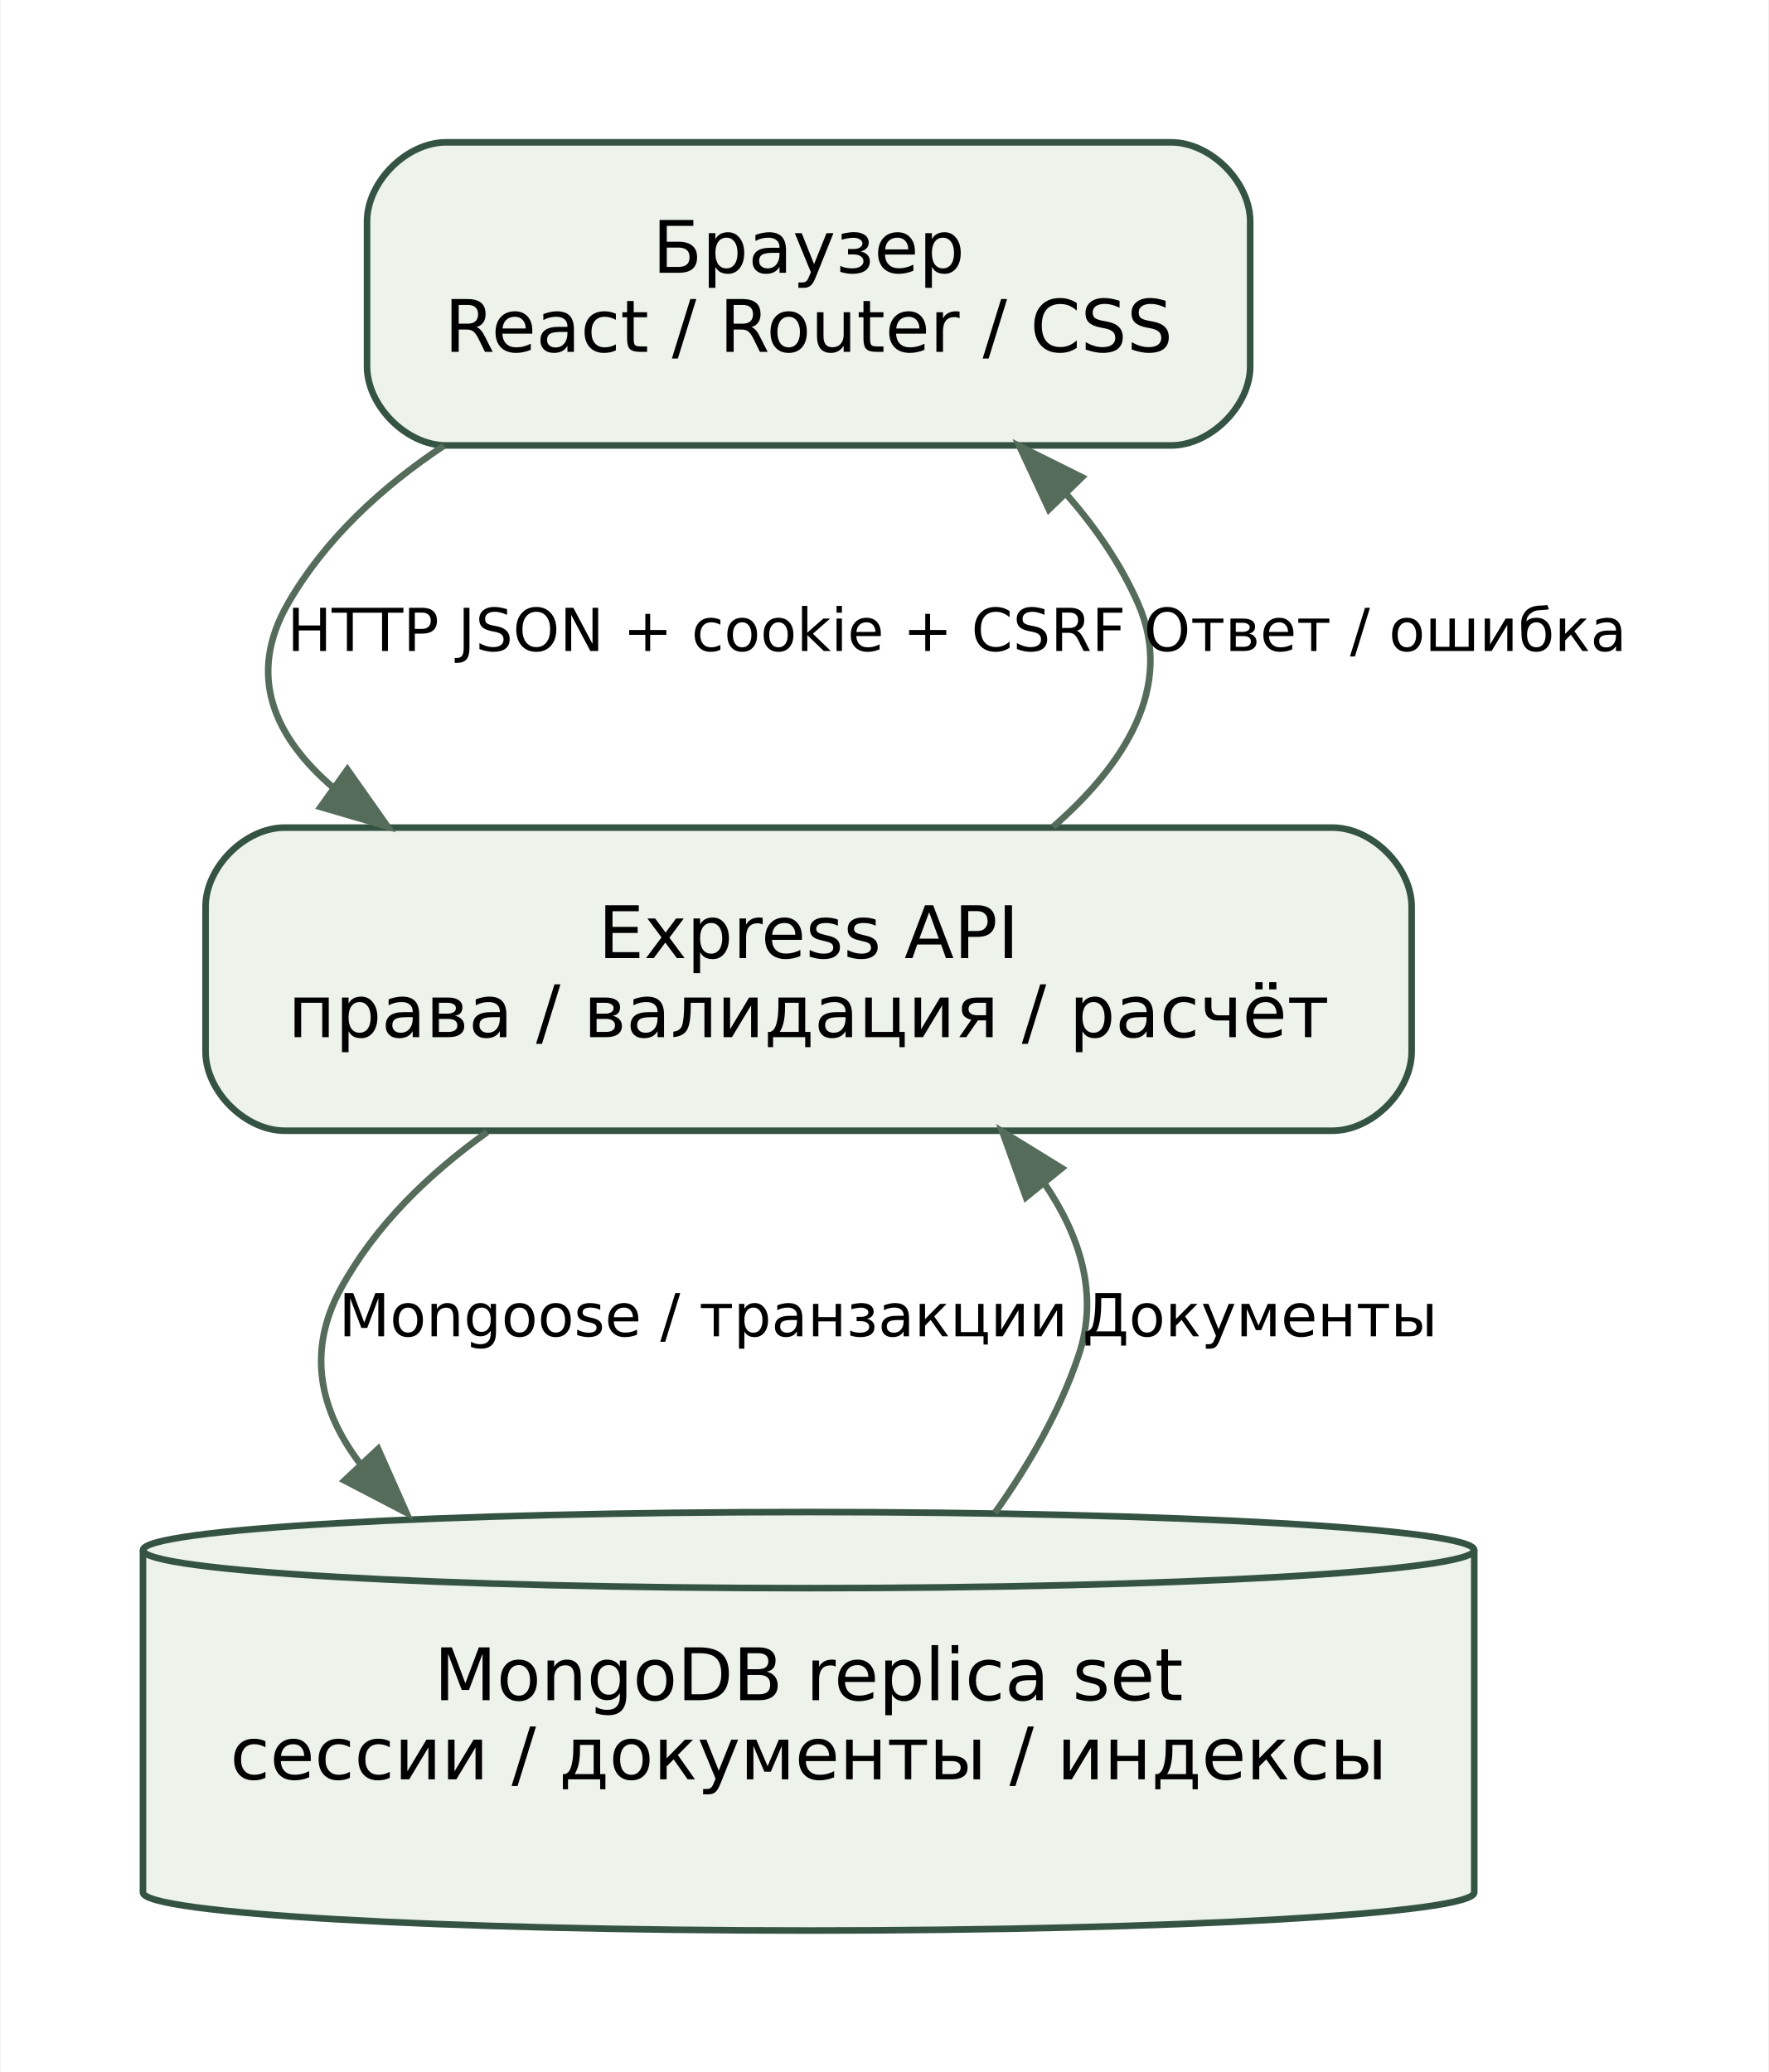
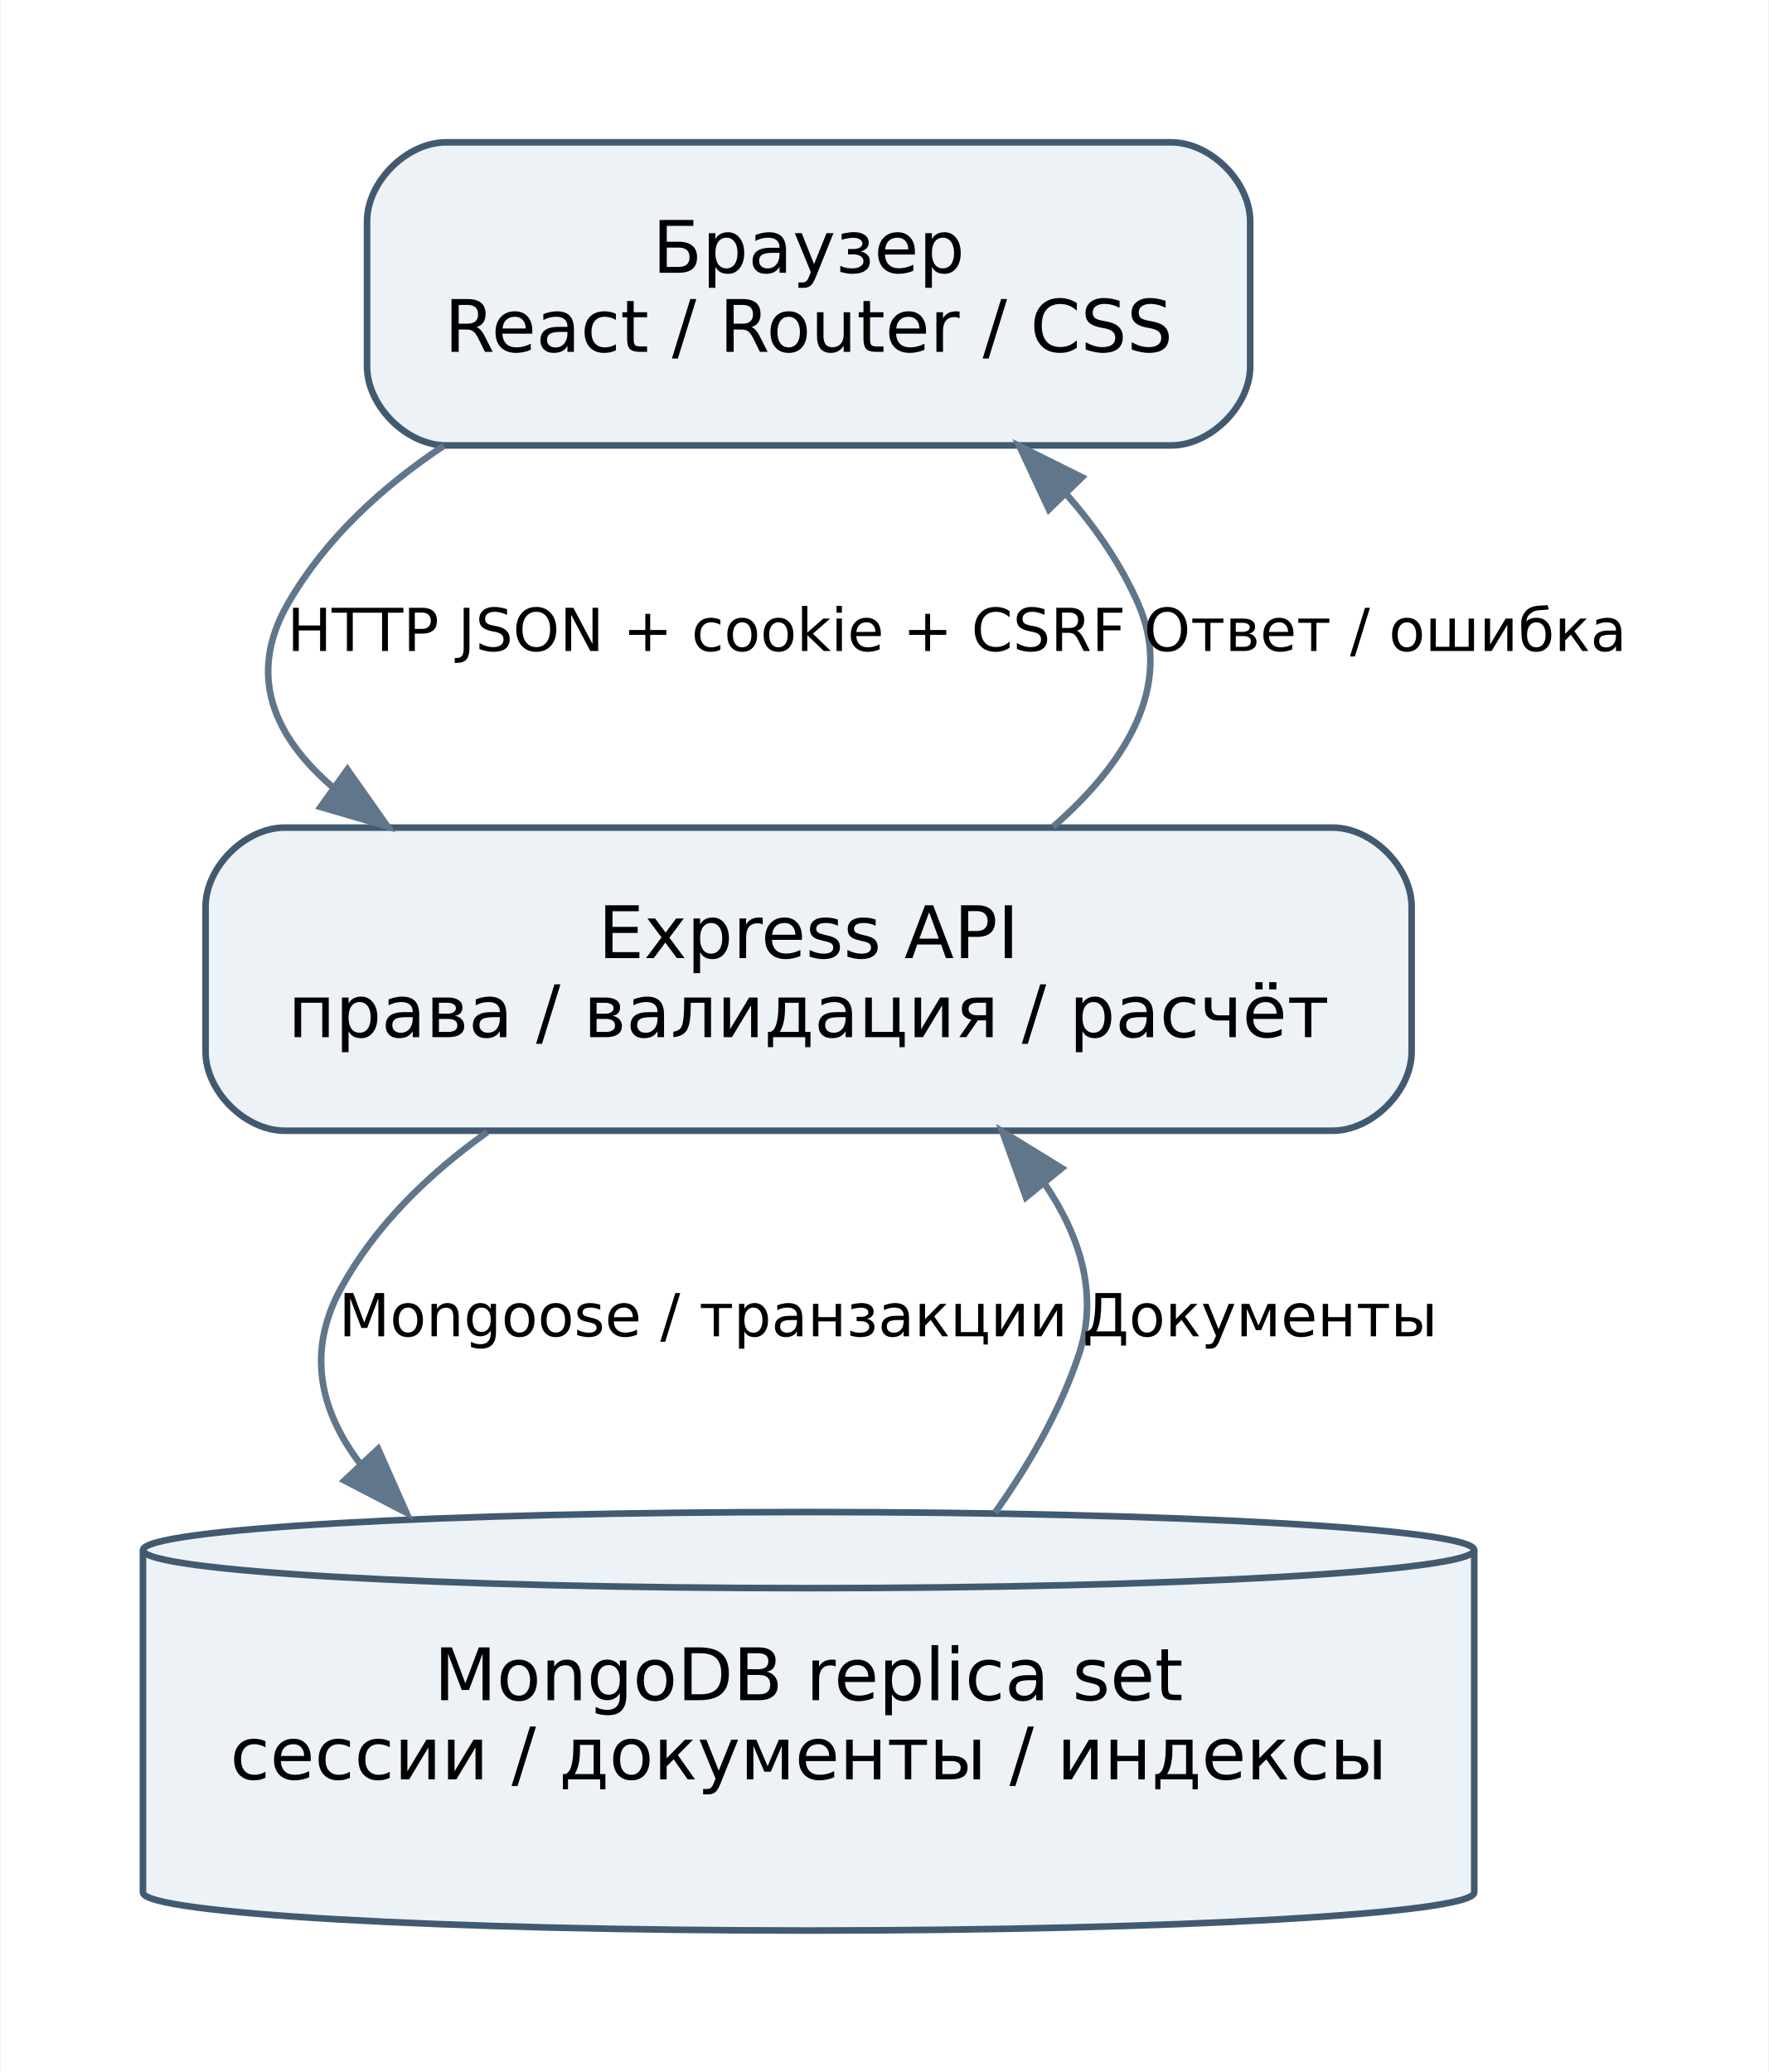
<svg xmlns="http://www.w3.org/2000/svg" width="268pt" height="314pt" viewBox="0.00 0.00 268.20 314.45">
  <g id="graph0" class="graph" transform="scale(1 1) rotate(0) translate(21.6 292.85)">
    <polygon fill="white" stroke="transparent" points="-21.6,21.6 -21.6,-292.85 246.6,-292.85 246.6,21.6 -21.6,21.6" />
    <g id="node1" class="node">
-       <path fill="#edf2eb" stroke="#355343" d="M156,-271.25C156,-271.25 46,-271.25 46,-271.25 40,-271.25 34,-265.25 34,-259.25 34,-259.25 34,-237.25 34,-237.25 34,-231.25 40,-225.25 46,-225.25 46,-225.25 156,-225.25 156,-225.25 162,-225.25 168,-231.25 168,-237.25 168,-237.25 168,-259.25 168,-259.25 168,-265.25 162,-271.25 156,-271.25" />
+       <path fill="#edf2f7" stroke="#425a70" d="M156,-271.25C156,-271.25 46,-271.25 46,-271.25 40,-271.25 34,-265.25 34,-259.25 34,-259.25 34,-237.25 34,-237.25 34,-231.25 40,-225.25 46,-225.25 46,-225.25 156,-225.25 156,-225.25 162,-225.25 168,-231.25 168,-237.25 168,-237.25 168,-259.25 168,-259.25 168,-265.25 162,-271.25 156,-271.25" />
      <text text-anchor="middle" x="101" y="-251.45" font-family="DejaVu Sans" font-size="11.00">Браузер</text>
      <text text-anchor="middle" x="101" y="-239.45" font-family="DejaVu Sans" font-size="11.00">React / Router / CSS</text>
    </g>
    <g id="node2" class="node">
-       <path fill="#edf2eb" stroke="#355343" d="M180.5,-167.25C180.5,-167.25 21.5,-167.25 21.5,-167.25 15.5,-167.25 9.5,-161.25 9.5,-155.25 9.5,-155.25 9.5,-133.25 9.5,-133.25 9.5,-127.25 15.5,-121.25 21.5,-121.25 21.5,-121.25 180.5,-121.25 180.5,-121.25 186.5,-121.25 192.5,-127.25 192.5,-133.25 192.5,-133.25 192.5,-155.25 192.5,-155.25 192.5,-161.25 186.5,-167.25 180.5,-167.25" />
+       <path fill="#edf2f7" stroke="#425a70" d="M180.5,-167.25C180.5,-167.25 21.5,-167.25 21.5,-167.25 15.5,-167.25 9.5,-161.25 9.5,-155.25 9.5,-155.25 9.5,-133.25 9.5,-133.25 9.5,-127.25 15.5,-121.25 21.5,-121.25 21.5,-121.25 180.5,-121.25 180.5,-121.25 186.5,-121.25 192.5,-127.25 192.5,-133.25 192.5,-133.25 192.5,-155.25 192.5,-155.25 192.5,-161.25 186.5,-167.25 180.5,-167.25" />
      <text text-anchor="middle" x="101" y="-147.45" font-family="DejaVu Sans" font-size="11.00">Express API</text>
      <text text-anchor="middle" x="101" y="-135.45" font-family="DejaVu Sans" font-size="11.00">права / валидация / расчёт</text>
    </g>
    <g id="edge1" class="edge">
-       <path fill="none" stroke="#566c5b" d="M45.66,-225.21C36.19,-218.91 27.62,-211.02 22,-201.25 15.72,-190.32 19.89,-181 28.93,-173.27" />
-       <polygon fill="#566c5b" stroke="#566c5b" points="31.02,-176.07 37.12,-167.41 26.95,-170.38 31.02,-176.07" />
+       <path fill="none" stroke="#60768a" d="M45.66,-225.21C36.19,-218.91 27.62,-211.02 22,-201.25 15.72,-190.32 19.89,-181 28.93,-173.27" />
+       <polygon fill="#60768a" stroke="#60768a" points="31.02,-176.07 37.12,-167.41 26.95,-170.38 31.02,-176.07" />
      <text text-anchor="middle" x="85.5" y="-194.05" font-family="DejaVu Sans" font-size="9.00">HTTP JSON + cookie + CSRF</text>
    </g>
    <g id="edge4" class="edge">
-       <path fill="none" stroke="#566c5b" d="M138.1,-167.37C148.93,-176.82 156.55,-188.6 151,-201.25 148.39,-207.2 144.58,-212.73 140.22,-217.73" />
-       <polygon fill="#566c5b" stroke="#566c5b" points="137.46,-215.54 132.99,-225.14 142.48,-220.42 137.46,-215.54" />
+       <path fill="none" stroke="#60768a" d="M138.1,-167.37C148.93,-176.82 156.55,-188.6 151,-201.25 148.39,-207.2 144.58,-212.73 140.22,-217.73" />
+       <polygon fill="#60768a" stroke="#60768a" points="137.46,-215.54 132.99,-225.14 142.48,-220.42 137.46,-215.54" />
      <text text-anchor="middle" x="188.5" y="-194.05" font-family="DejaVu Sans" font-size="9.00">Ответ / ошибка</text>
    </g>
    <g id="node3" class="node">
-       <path fill="#edf2eb" stroke="#355343" d="M202,-57.6C202,-60.79 156.73,-63.38 101,-63.38 45.27,-63.38 0,-60.79 0,-57.6 0,-57.6 0,-5.65 0,-5.65 0,-2.46 45.27,0.13 101,0.13 156.73,0.13 202,-2.46 202,-5.65 202,-5.65 202,-57.6 202,-57.6" />
-       <path fill="none" stroke="#355343" d="M202,-57.6C202,-54.42 156.73,-51.83 101,-51.83 45.27,-51.83 0,-54.42 0,-57.6" />
+       <path fill="#edf2f7" stroke="#425a70" d="M202,-57.6C202,-60.79 156.73,-63.38 101,-63.38 45.27,-63.38 0,-60.79 0,-57.6 0,-57.6 0,-5.65 0,-5.65 0,-2.46 45.27,0.13 101,0.13 156.73,0.13 202,-2.46 202,-5.65 202,-5.65 202,-57.6 202,-57.6" />
+       <path fill="none" stroke="#425a70" d="M202,-57.6C202,-54.42 156.73,-51.83 101,-51.83 45.27,-51.83 0,-54.42 0,-57.6" />
      <text text-anchor="middle" x="101" y="-34.83" font-family="DejaVu Sans" font-size="11.00">MongoDB replica set</text>
      <text text-anchor="middle" x="101" y="-22.82" font-family="DejaVu Sans" font-size="11.00">сессии / документы / индексы</text>
    </g>
    <g id="edge2" class="edge">
-       <path fill="none" stroke="#566c5b" d="M52.24,-121.04C43.31,-114.67 35.19,-106.8 30,-97.25 24.81,-87.69 26.87,-78.81 32.83,-70.88" />
-       <polygon fill="#566c5b" stroke="#566c5b" points="35.68,-72.96 39.97,-63.28 30.58,-68.17 35.68,-72.96" />
+       <path fill="none" stroke="#60768a" d="M52.24,-121.04C43.31,-114.67 35.19,-106.8 30,-97.25 24.81,-87.69 26.87,-78.81 32.83,-70.88" />
+       <polygon fill="#60768a" stroke="#60768a" points="35.68,-72.96 39.97,-63.28 30.58,-68.17 35.68,-72.96" />
      <text text-anchor="middle" x="85" y="-90.05" font-family="DejaVu Sans" font-size="9.00">Mongoose / транзакции</text>
    </g>
    <g id="edge3" class="edge">
-       <path fill="none" stroke="#566c5b" d="M129.28,-63.28C134.5,-70.63 139.19,-78.81 142,-87.25 145.06,-96.41 142.18,-105.33 136.78,-113.25" />
-       <polygon fill="#566c5b" stroke="#566c5b" points="133.98,-111.15 130.39,-121.12 139.42,-115.56 133.98,-111.15" />
+       <path fill="none" stroke="#60768a" d="M129.28,-63.28C134.5,-70.63 139.19,-78.81 142,-87.25 145.06,-96.41 142.18,-105.33 136.78,-113.25" />
+       <polygon fill="#60768a" stroke="#60768a" points="133.98,-111.15 130.39,-121.12 139.42,-115.56 133.98,-111.15" />
      <text text-anchor="middle" x="169.5" y="-90.05" font-family="DejaVu Sans" font-size="9.00">Документы</text>
    </g>
  </g>
</svg>
